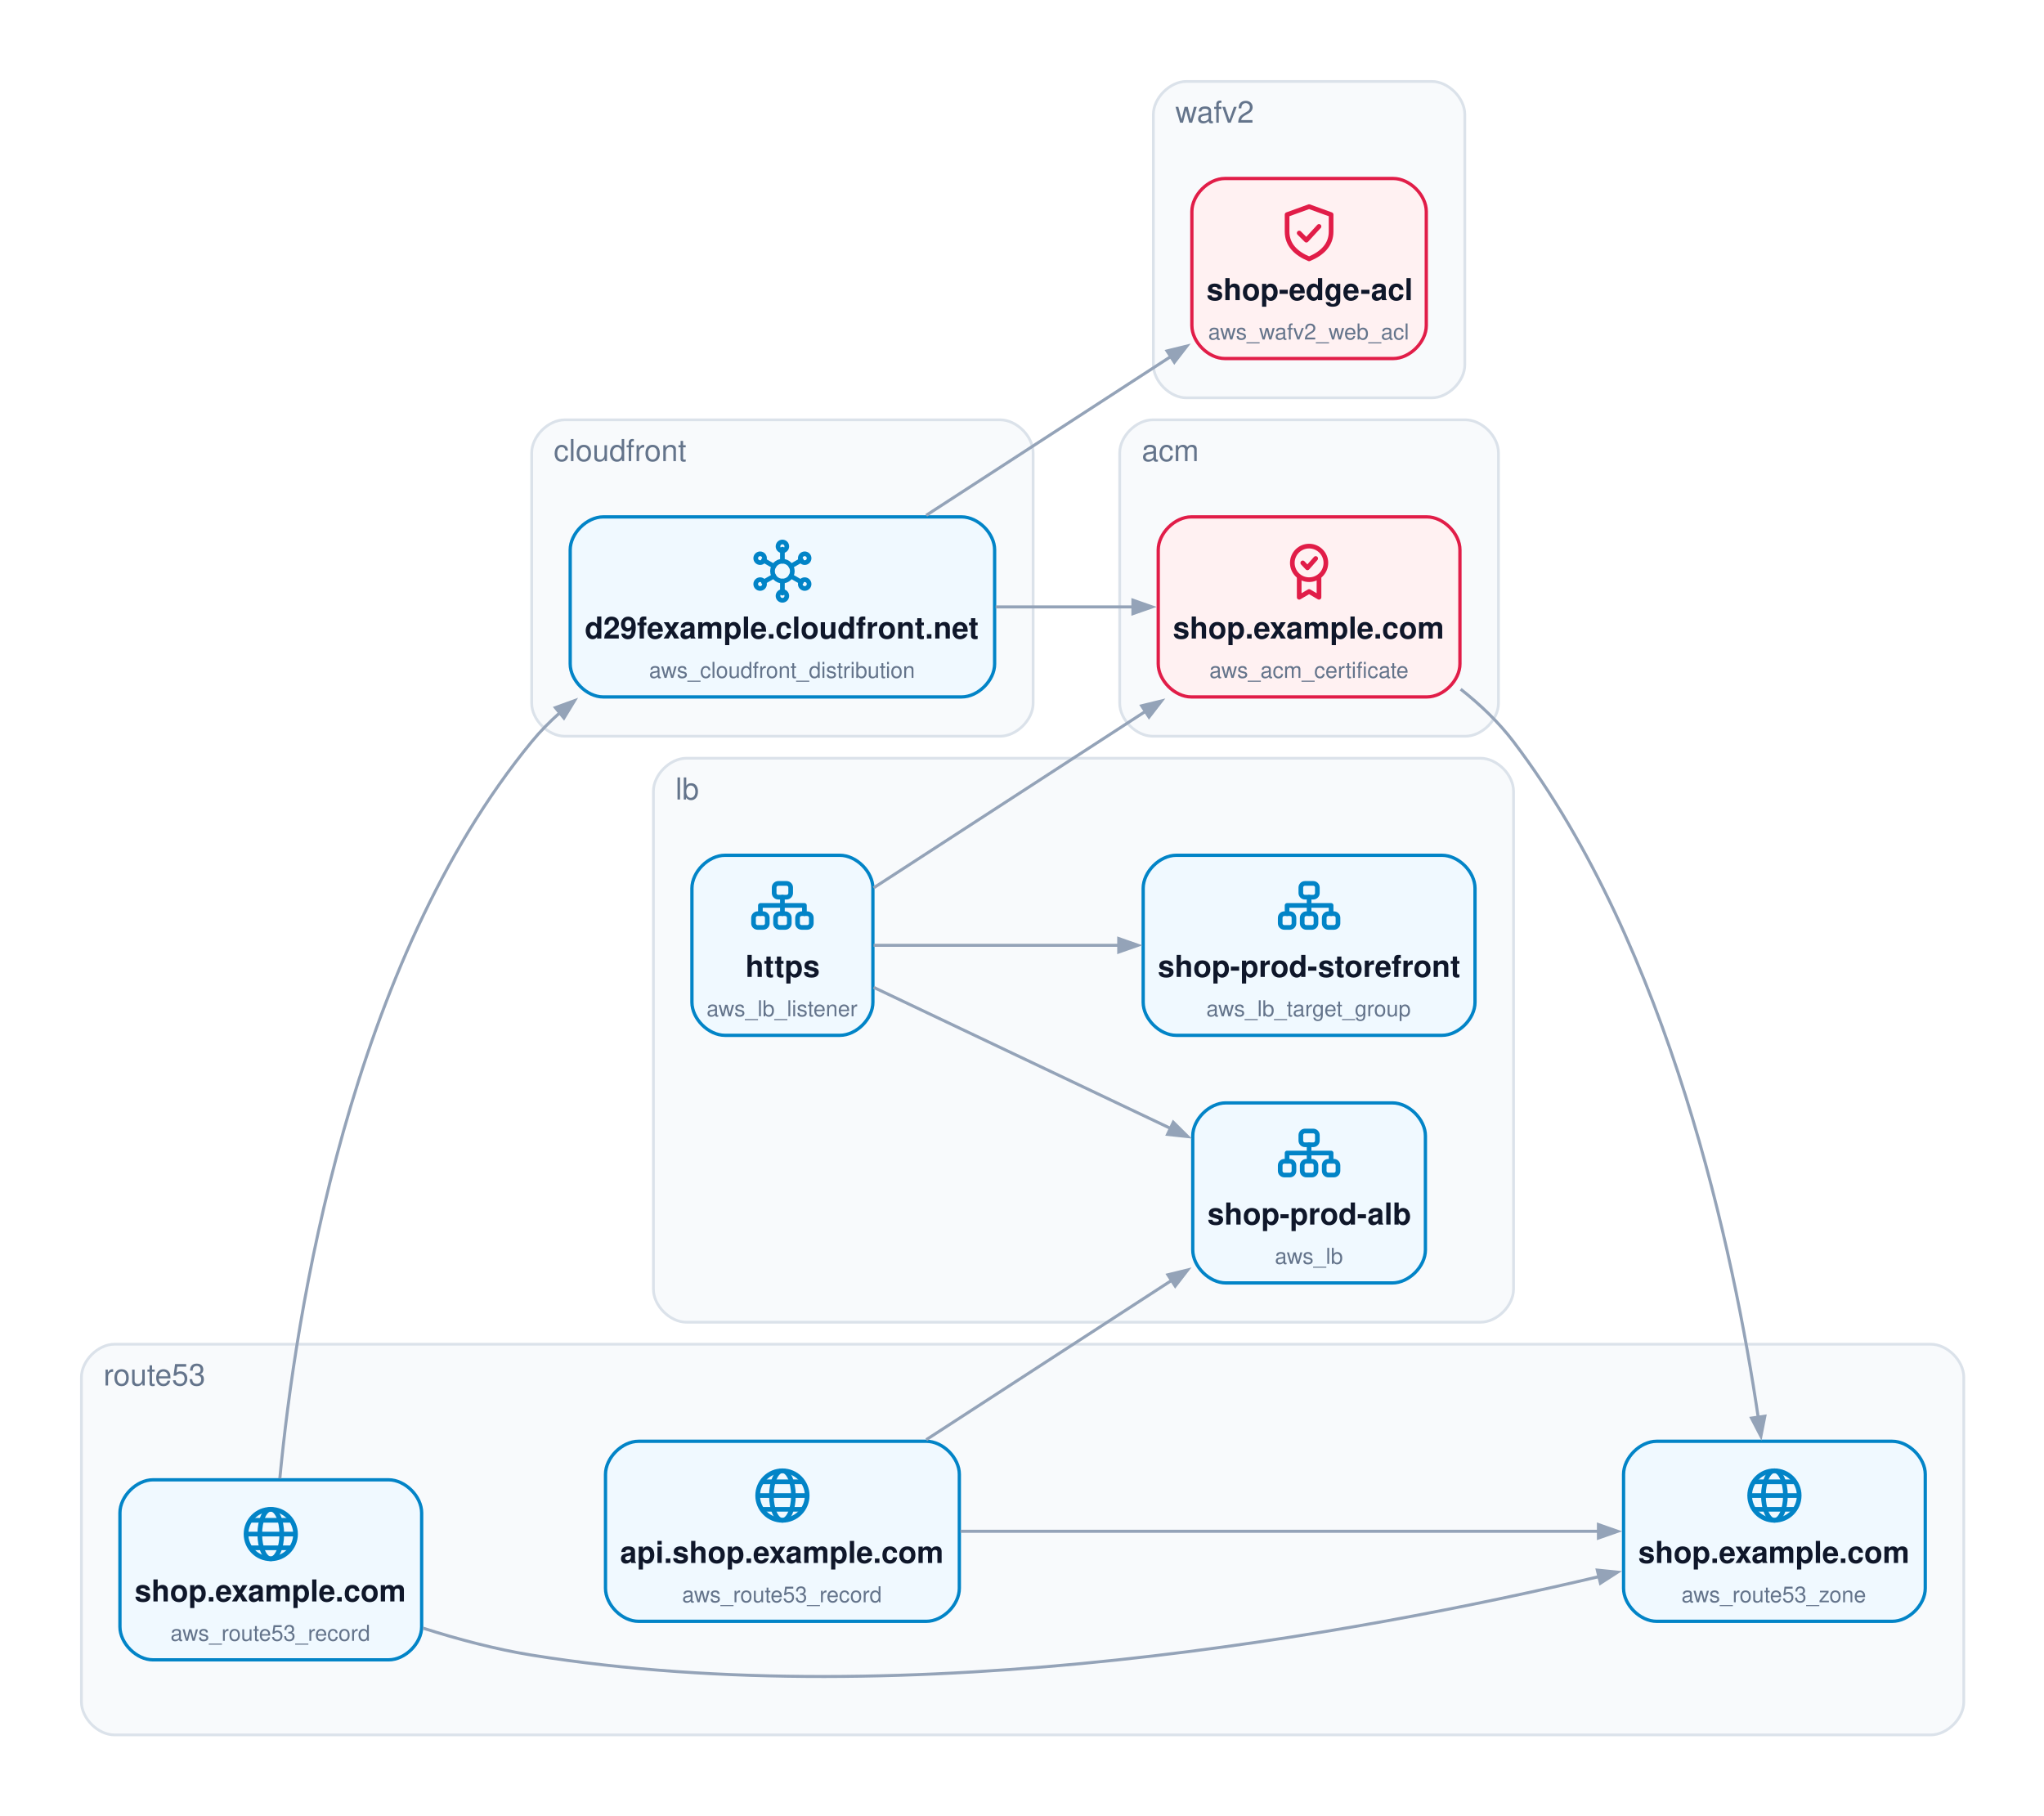
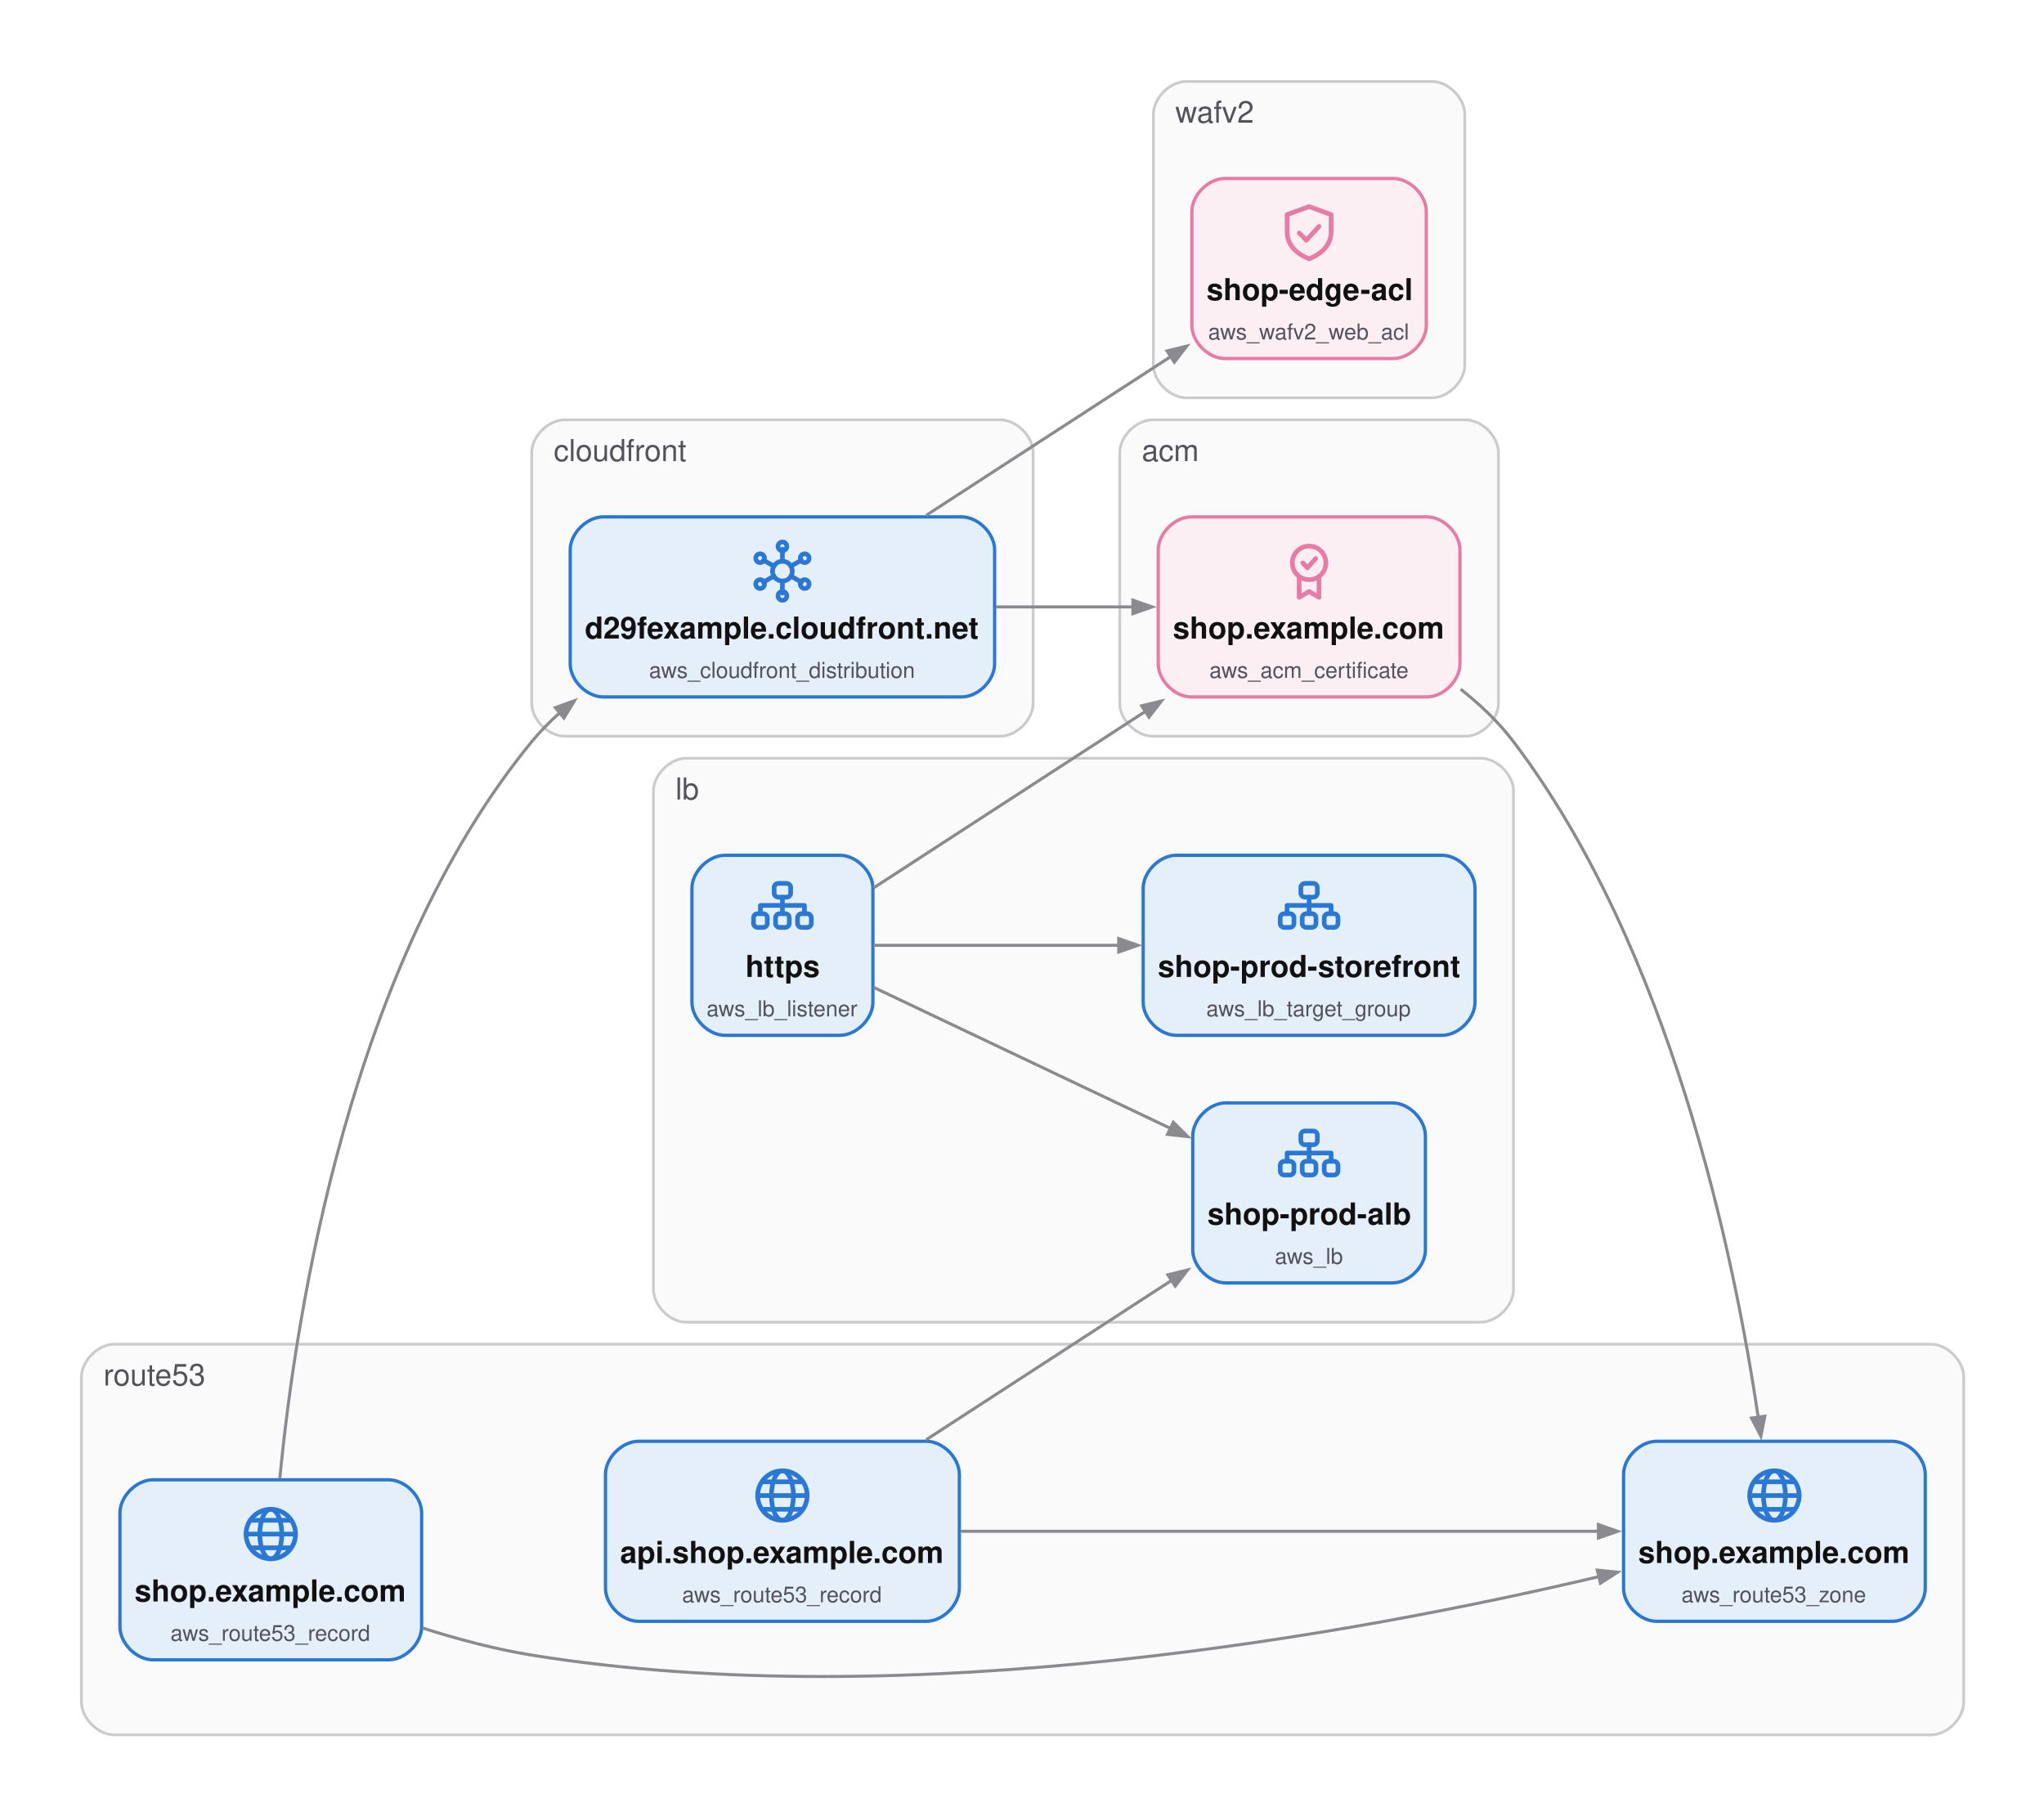
<svg xmlns="http://www.w3.org/2000/svg" width="743pt" height="660pt" viewBox="0.00 0.00 743.00 660.00">
  <g id="graph0" class="graph" transform="scale(1 1) rotate(0) translate(21.6 638.6)">
-     <polygon fill="white" stroke="none" points="-21.6,21.6 -21.6,-638.6 721.84,-638.6 721.84,21.6 -21.6,21.6" />
+     <polygon fill="#ffffff" stroke="none" points="-21.6,21.6 -21.6,-638.6 721.84,-638.6 721.84,21.6 -21.6,21.6" />
    <g id="clust1" class="cluster">
-       <path fill="#f8fafc" stroke="#dbe2ea" d="M397.42,-371C397.42,-371 511.09,-371 511.09,-371 517.09,-371 523.09,-377 523.09,-383 523.09,-383 523.09,-474 523.09,-474 523.09,-480 517.09,-486 511.09,-486 511.09,-486 397.42,-486 397.42,-486 391.42,-486 385.42,-480 385.42,-474 385.42,-474 385.42,-383 385.42,-383 385.42,-377 391.42,-371 397.42,-371" />
-       <text xml:space="preserve" text-anchor="start" x="393.42" y="-471" font-family="Helvetica,sans-Serif" font-size="11.00" fill="#64748b">acm</text>
+       <path fill="#fafafa" stroke="#cbcbce" d="M397.42,-371C397.42,-371 511.09,-371 511.09,-371 517.09,-371 523.09,-377 523.09,-383 523.09,-383 523.09,-474 523.09,-474 523.09,-480 517.09,-486 511.09,-486 511.09,-486 397.42,-486 397.42,-486 391.42,-486 385.42,-480 385.42,-474 385.42,-474 385.42,-383 385.42,-383 385.42,-377 391.42,-371 397.42,-371" />
+       <text xml:space="preserve" text-anchor="start" x="393.42" y="-471" font-family="Helvetica,sans-Serif" font-size="11.00" fill="#52525b">acm</text>
    </g>
    <g id="clust2" class="cluster">
-       <path fill="#f8fafc" stroke="#dbe2ea" d="M183.67,-371C183.67,-371 341.95,-371 341.95,-371 347.95,-371 353.95,-377 353.95,-383 353.95,-383 353.95,-474 353.95,-474 353.95,-480 347.95,-486 341.95,-486 341.95,-486 183.67,-486 183.67,-486 177.67,-486 171.67,-480 171.67,-474 171.67,-474 171.67,-383 171.67,-383 171.67,-377 177.67,-371 183.67,-371" />
-       <text xml:space="preserve" text-anchor="start" x="179.67" y="-471" font-family="Helvetica,sans-Serif" font-size="11.00" fill="#64748b">cloudfront</text>
+       <path fill="#fafafa" stroke="#cbcbce" d="M183.67,-371C183.67,-371 341.95,-371 341.95,-371 347.95,-371 353.95,-377 353.95,-383 353.95,-383 353.95,-474 353.95,-474 353.95,-480 347.95,-486 341.95,-486 341.95,-486 183.67,-486 183.67,-486 177.67,-486 171.67,-480 171.67,-474 171.67,-474 171.67,-383 171.67,-383 171.67,-377 177.67,-371 183.67,-371" />
+       <text xml:space="preserve" text-anchor="start" x="179.67" y="-471" font-family="Helvetica,sans-Serif" font-size="11.00" fill="#52525b">cloudfront</text>
    </g>
    <g id="clust3" class="cluster">
-       <path fill="#f8fafc" stroke="#dbe2ea" d="M227.92,-158C227.92,-158 516.57,-158 516.57,-158 522.57,-158 528.57,-164 528.57,-170 528.57,-170 528.57,-351 528.57,-351 528.57,-357 522.57,-363 516.57,-363 516.57,-363 227.92,-363 227.92,-363 221.92,-363 215.92,-357 215.92,-351 215.92,-351 215.92,-170 215.92,-170 215.92,-164 221.92,-158 227.92,-158" />
-       <text xml:space="preserve" text-anchor="start" x="223.92" y="-348" font-family="Helvetica,sans-Serif" font-size="11.00" fill="#64748b">lb</text>
+       <path fill="#fafafa" stroke="#cbcbce" d="M227.92,-158C227.92,-158 516.57,-158 516.57,-158 522.57,-158 528.57,-164 528.57,-170 528.57,-170 528.57,-351 528.57,-351 528.57,-357 522.57,-363 516.57,-363 516.57,-363 227.92,-363 227.92,-363 221.92,-363 215.92,-357 215.92,-351 215.92,-351 215.92,-170 215.92,-170 215.92,-164 221.92,-158 227.92,-158" />
+       <text xml:space="preserve" text-anchor="start" x="223.92" y="-348" font-family="Helvetica,sans-Serif" font-size="11.00" fill="#52525b">lb</text>
    </g>
    <g id="clust4" class="cluster">
-       <path fill="#f8fafc" stroke="#dbe2ea" d="M20,-8C20,-8 680.24,-8 680.24,-8 686.24,-8 692.24,-14 692.24,-20 692.24,-20 692.24,-138 692.24,-138 692.24,-144 686.24,-150 680.24,-150 680.24,-150 20,-150 20,-150 14,-150 8,-144 8,-138 8,-138 8,-20 8,-20 8,-14 14,-8 20,-8" />
-       <text xml:space="preserve" text-anchor="start" x="16" y="-135" font-family="Helvetica,sans-Serif" font-size="11.00" fill="#64748b">route53</text>
+       <path fill="#fafafa" stroke="#cbcbce" d="M20,-8C20,-8 680.24,-8 680.24,-8 686.24,-8 692.24,-14 692.24,-20 692.24,-20 692.24,-138 692.24,-138 692.24,-144 686.24,-150 680.24,-150 680.24,-150 20,-150 20,-150 14,-150 8,-144 8,-138 8,-138 8,-20 8,-20 8,-14 14,-8 20,-8" />
+       <text xml:space="preserve" text-anchor="start" x="16" y="-135" font-family="Helvetica,sans-Serif" font-size="11.00" fill="#52525b">route53</text>
    </g>
    <g id="clust5" class="cluster">
-       <path fill="#f8fafc" stroke="#dbe2ea" d="M409.65,-494C409.65,-494 498.86,-494 498.86,-494 504.86,-494 510.86,-500 510.86,-506 510.86,-506 510.86,-597 510.86,-597 510.86,-603 504.86,-609 498.86,-609 498.86,-609 409.65,-609 409.65,-609 403.65,-609 397.65,-603 397.65,-597 397.65,-597 397.65,-506 397.65,-506 397.65,-500 403.65,-494 409.65,-494" />
-       <text xml:space="preserve" text-anchor="start" x="405.65" y="-594" font-family="Helvetica,sans-Serif" font-size="11.00" fill="#64748b">wafv2</text>
+       <path fill="#fafafa" stroke="#cbcbce" d="M409.65,-494C409.65,-494 498.86,-494 498.86,-494 504.86,-494 510.86,-500 510.86,-506 510.86,-506 510.86,-597 510.86,-597 510.86,-603 504.86,-609 498.86,-609 498.86,-609 409.65,-609 409.65,-609 403.65,-609 397.65,-603 397.65,-597 397.65,-597 397.65,-506 397.65,-506 397.65,-500 403.65,-494 409.65,-494" />
+       <text xml:space="preserve" text-anchor="start" x="405.65" y="-594" font-family="Helvetica,sans-Serif" font-size="11.00" fill="#52525b">wafv2</text>
    </g>
    <g id="node1" class="node">
-       <path fill="#fff1f2" stroke="#e11d48" stroke-width="1.2" d="M497.09,-450.72C497.09,-450.72 411.42,-450.72 411.42,-450.72 405.42,-450.72 399.42,-444.72 399.42,-438.72 399.42,-438.72 399.42,-397.28 399.42,-397.28 399.42,-391.28 405.42,-385.28 411.42,-385.28 411.42,-385.28 497.09,-385.28 497.09,-385.28 503.09,-385.28 509.09,-391.28 509.09,-397.28 509.09,-397.28 509.09,-438.72 509.09,-438.72 509.09,-444.72 503.09,-450.72 497.09,-450.72" />
-       <g class="driftwood-icon" transform="translate(442.26 -443) scale(1)" fill="none" stroke="#e11d48" color="#e11d48" stroke-width="1.7" stroke-linecap="round" stroke-linejoin="round">
+       <path fill="#fceff4" stroke="#e87ba4" stroke-width="1.2" d="M497.09,-450.72C497.09,-450.72 411.42,-450.72 411.42,-450.72 405.42,-450.72 399.42,-444.72 399.42,-438.72 399.42,-438.72 399.42,-397.28 399.42,-397.28 399.42,-391.28 405.42,-385.28 411.42,-385.28 411.42,-385.28 497.09,-385.28 497.09,-385.28 503.09,-385.28 509.09,-391.28 509.09,-397.28 509.09,-397.28 509.09,-438.72 509.09,-438.72 509.09,-444.72 503.09,-450.72 497.09,-450.72" />
+       <g class="driftwood-icon" transform="translate(442.26 -443) scale(1)" fill="none" stroke="#e87ba4" color="#e87ba4" stroke-width="1.7" stroke-linecap="round" stroke-linejoin="round">
        <circle cx="12" cy="9" r="6.1" />
        <path d="M8.4 14.2v7.3L12 19.4l3.6 2.1v-7.3" />
        <path d="M9.7 9l1.7 1.8 3-3.4" />
      </g>
-       <text xml:space="preserve" text-anchor="start" x="404.74" y="-406.5" font-family="Helvetica,sans-Serif" font-weight="bold" font-size="11.00" fill="#0f172a">shop.example.com</text>
-       <text xml:space="preserve" text-anchor="start" x="418.02" y="-392.2" font-family="Helvetica,sans-Serif" font-size="8.00" fill="#64748b">aws_acm_certificate</text>
+       <text xml:space="preserve" text-anchor="start" x="404.74" y="-406.5" font-family="Helvetica,sans-Serif" font-weight="bold" font-size="11.00" fill="#111111">shop.example.com</text>
+       <text xml:space="preserve" text-anchor="start" x="418.02" y="-392.2" font-family="Helvetica,sans-Serif" font-size="8.00" fill="#52525b">aws_acm_certificate</text>
    </g>
    <g id="node8" class="node">
-       <path fill="#f0f9ff" stroke="#0284c7" stroke-width="1.2" d="M666.24,-114.72C666.24,-114.72 580.57,-114.72 580.57,-114.72 574.57,-114.72 568.57,-108.72 568.57,-102.72 568.57,-102.72 568.57,-61.28 568.57,-61.28 568.57,-55.28 574.57,-49.28 580.57,-49.28 580.57,-49.28 666.24,-49.28 666.24,-49.28 672.24,-49.28 678.24,-55.28 678.24,-61.28 678.24,-61.28 678.24,-102.72 678.24,-102.72 678.24,-108.72 672.24,-114.72 666.24,-114.72" />
-       <g class="driftwood-icon" transform="translate(611.41 -107) scale(1)" fill="none" stroke="#0284c7" color="#0284c7" stroke-width="1.7" stroke-linecap="round" stroke-linejoin="round">
+       <path fill="#e5effa" stroke="#2a78d6" stroke-width="1.2" d="M666.24,-114.72C666.24,-114.72 580.57,-114.72 580.57,-114.72 574.57,-114.72 568.57,-108.72 568.57,-102.72 568.57,-102.72 568.57,-61.28 568.57,-61.28 568.57,-55.28 574.57,-49.28 580.57,-49.28 580.57,-49.28 666.24,-49.28 666.24,-49.28 672.24,-49.28 678.24,-55.28 678.24,-61.28 678.24,-61.28 678.24,-102.72 678.24,-102.72 678.24,-108.72 672.24,-114.72 666.24,-114.72" />
+       <g class="driftwood-icon" transform="translate(611.41 -107) scale(1)" fill="none" stroke="#2a78d6" color="#2a78d6" stroke-width="1.7" stroke-linecap="round" stroke-linejoin="round">
        <circle cx="12" cy="12" r="9" />
        <ellipse cx="12" cy="12" rx="4" ry="9" />
        <path d="M3.2 12h17.6M5 7h14M5 17h14" />
      </g>
-       <text xml:space="preserve" text-anchor="start" x="573.89" y="-70.5" font-family="Helvetica,sans-Serif" font-weight="bold" font-size="11.00" fill="#0f172a">shop.example.com</text>
-       <text xml:space="preserve" text-anchor="start" x="589.6" y="-56.2" font-family="Helvetica,sans-Serif" font-size="8.00" fill="#64748b">aws_route53_zone</text>
+       <text xml:space="preserve" text-anchor="start" x="573.89" y="-70.5" font-family="Helvetica,sans-Serif" font-weight="bold" font-size="11.00" fill="#111111">shop.example.com</text>
+       <text xml:space="preserve" text-anchor="start" x="589.6" y="-56.2" font-family="Helvetica,sans-Serif" font-size="8.00" fill="#52525b">aws_route53_zone</text>
    </g>
    <g id="edge1" class="edge">
-       <path fill="none" stroke="#94a3b8" stroke-width="1.1" d="M509.36,-388.1C516.51,-382.46 523.2,-376.08 528.57,-369 585.48,-293.95 608.73,-182.89 617.53,-123.32" />
-       <polygon fill="#94a3b8" stroke="#94a3b8" stroke-width="1.1" points="619.93,-123.84 618.49,-116.56 615.08,-123.15 619.93,-123.84" />
+       <path fill="none" stroke="#8a8a8f" stroke-width="1.1" d="M509.36,-388.1C516.51,-382.46 523.2,-376.08 528.57,-369 585.48,-293.95 608.73,-182.89 617.53,-123.32" />
+       <polygon fill="#8a8a8f" stroke="#8a8a8f" stroke-width="1.1" points="619.93,-123.84 618.49,-116.56 615.08,-123.15 619.93,-123.84" />
    </g>
    <g id="node2" class="node">
-       <path fill="#f0f9ff" stroke="#0284c7" stroke-width="1.2" d="M327.95,-450.72C327.95,-450.72 197.67,-450.72 197.67,-450.72 191.67,-450.72 185.67,-444.72 185.67,-438.72 185.67,-438.72 185.67,-397.28 185.67,-397.28 185.67,-391.28 191.67,-385.28 197.67,-385.28 197.67,-385.28 327.95,-385.28 327.95,-385.28 333.95,-385.28 339.95,-391.28 339.95,-397.28 339.95,-397.28 339.95,-438.72 339.95,-438.72 339.95,-444.72 333.95,-450.72 327.95,-450.72" />
-       <g class="driftwood-icon" transform="translate(250.81 -443) scale(1)" fill="none" stroke="#0284c7" color="#0284c7" stroke-width="1.7" stroke-linecap="round" stroke-linejoin="round">
+       <path fill="#e5effa" stroke="#2a78d6" stroke-width="1.2" d="M327.95,-450.72C327.95,-450.72 197.67,-450.72 197.67,-450.72 191.67,-450.72 185.67,-444.72 185.67,-438.72 185.67,-438.72 185.67,-397.28 185.67,-397.28 185.67,-391.28 191.67,-385.28 197.67,-385.28 197.67,-385.28 327.95,-385.28 327.95,-385.28 333.95,-385.28 339.95,-391.28 339.95,-397.28 339.95,-397.28 339.95,-438.72 339.95,-438.72 339.95,-444.72 333.95,-450.72 327.95,-450.72" />
+       <g class="driftwood-icon" transform="translate(250.81 -443) scale(1)" fill="none" stroke="#2a78d6" color="#2a78d6" stroke-width="1.7" stroke-linecap="round" stroke-linejoin="round">
        <circle cx="12" cy="12" r="3.6" />
        <path d="M12 8.4V4M12 15.6V20M8.9 10.2 5.1 8M15.1 13.8l3.8 2.2M8.9 13.8 5.1 16M15.1 10.2 18.9 8" />
        <circle cx="12" cy="3" r="1.6" />
        <circle cx="12" cy="21" r="1.6" />
        <circle cx="3.9" cy="7.3" r="1.6" />
        <circle cx="20.1" cy="16.7" r="1.6" />
        <circle cx="3.9" cy="16.7" r="1.6" />
        <circle cx="20.1" cy="7.3" r="1.6" />
      </g>
-       <text xml:space="preserve" text-anchor="start" x="190.99" y="-406.5" font-family="Helvetica,sans-Serif" font-weight="bold" font-size="11.00" fill="#0f172a">d29fexample.cloudfront.net</text>
-       <text xml:space="preserve" text-anchor="start" x="214.34" y="-392.2" font-family="Helvetica,sans-Serif" font-size="8.00" fill="#64748b">aws_cloudfront_distribution</text>
+       <text xml:space="preserve" text-anchor="start" x="190.99" y="-406.5" font-family="Helvetica,sans-Serif" font-weight="bold" font-size="11.00" fill="#111111">d29fexample.cloudfront.net</text>
+       <text xml:space="preserve" text-anchor="start" x="214.34" y="-392.2" font-family="Helvetica,sans-Serif" font-size="8.00" fill="#52525b">aws_cloudfront_distribution</text>
    </g>
    <g id="edge2" class="edge">
-       <path fill="none" stroke="#94a3b8" stroke-width="1.1" d="M340.32,-418C357.02,-418 374.51,-418 390.6,-418" />
-       <polygon fill="#94a3b8" stroke="#94a3b8" stroke-width="1.1" points="390.21,-420.45 397.21,-418 390.21,-415.55 390.21,-420.45" />
+       <path fill="none" stroke="#8a8a8f" stroke-width="1.1" d="M340.32,-418C357.02,-418 374.51,-418 390.6,-418" />
+       <polygon fill="#8a8a8f" stroke="#8a8a8f" stroke-width="1.1" points="390.21,-420.45 397.21,-418 390.21,-415.55 390.21,-420.45" />
    </g>
    <g id="node9" class="node">
-       <path fill="#fff1f2" stroke="#e11d48" stroke-width="1.2" d="M484.86,-573.72C484.86,-573.72 423.65,-573.72 423.65,-573.72 417.65,-573.72 411.65,-567.72 411.65,-561.72 411.65,-561.72 411.65,-520.28 411.65,-520.28 411.65,-514.28 417.65,-508.28 423.65,-508.28 423.65,-508.28 484.86,-508.28 484.86,-508.28 490.86,-508.28 496.86,-514.28 496.86,-520.28 496.86,-520.28 496.86,-561.72 496.86,-561.72 496.86,-567.72 490.86,-573.72 484.86,-573.72" />
-       <g class="driftwood-icon" transform="translate(442.26 -566) scale(1)" fill="none" stroke="#e11d48" color="#e11d48" stroke-width="1.7" stroke-linecap="round" stroke-linejoin="round">
+       <path fill="#fceff4" stroke="#e87ba4" stroke-width="1.2" d="M484.86,-573.72C484.86,-573.72 423.65,-573.72 423.65,-573.72 417.65,-573.72 411.65,-567.72 411.65,-561.72 411.65,-561.72 411.65,-520.28 411.65,-520.28 411.65,-514.28 417.65,-508.28 423.65,-508.28 423.65,-508.28 484.86,-508.28 484.86,-508.28 490.86,-508.28 496.86,-514.28 496.86,-520.28 496.86,-520.28 496.86,-561.72 496.86,-561.72 496.86,-567.72 490.86,-573.72 484.86,-573.72" />
+       <g class="driftwood-icon" transform="translate(442.26 -566) scale(1)" fill="none" stroke="#e87ba4" color="#e87ba4" stroke-width="1.7" stroke-linecap="round" stroke-linejoin="round">
        <path d="M12 2.5 20 5.4v6.2c0 4.9-3.4 8-8 9.9-4.6-1.9-8-5-8-9.9V5.4Z" />
        <path d="M8.4 12.1 11 14.7l4.6-5" />
      </g>
-       <text xml:space="preserve" text-anchor="start" x="416.97" y="-529.5" font-family="Helvetica,sans-Serif" font-weight="bold" font-size="11.00" fill="#0f172a">shop-edge-acl</text>
-       <text xml:space="preserve" text-anchor="start" x="417.57" y="-515.2" font-family="Helvetica,sans-Serif" font-size="8.00" fill="#64748b">aws_wafv2_web_acl</text>
+       <text xml:space="preserve" text-anchor="start" x="416.97" y="-529.5" font-family="Helvetica,sans-Serif" font-weight="bold" font-size="11.00" fill="#111111">shop-edge-acl</text>
+       <text xml:space="preserve" text-anchor="start" x="417.57" y="-515.2" font-family="Helvetica,sans-Serif" font-size="8.00" fill="#52525b">aws_wafv2_web_acl</text>
    </g>
    <g id="edge3" class="edge">
-       <path fill="none" stroke="#94a3b8" stroke-width="1.1" d="M315.08,-451.29C342.74,-469.25 376.72,-491.3 404.05,-509.05" />
-       <polygon fill="#94a3b8" stroke="#94a3b8" stroke-width="1.1" points="402.61,-511.04 409.82,-512.8 405.28,-506.93 402.61,-511.04" />
+       <path fill="none" stroke="#8a8a8f" stroke-width="1.1" d="M315.08,-451.29C342.74,-469.25 376.72,-491.3 404.05,-509.05" />
+       <polygon fill="#8a8a8f" stroke="#8a8a8f" stroke-width="1.1" points="402.61,-511.04 409.82,-512.8 405.28,-506.93 402.61,-511.04" />
    </g>
    <g id="node3" class="node">
-       <path fill="#f0f9ff" stroke="#0284c7" stroke-width="1.2" d="M283.7,-327.72C283.7,-327.72 241.92,-327.72 241.92,-327.72 235.92,-327.72 229.92,-321.72 229.92,-315.72 229.92,-315.72 229.92,-274.28 229.92,-274.28 229.92,-268.28 235.92,-262.28 241.92,-262.28 241.92,-262.28 283.7,-262.28 283.7,-262.28 289.7,-262.28 295.7,-268.28 295.7,-274.28 295.7,-274.28 295.7,-315.72 295.7,-315.72 295.7,-321.72 289.7,-327.72 283.7,-327.72" />
-       <g class="driftwood-icon" transform="translate(250.81 -320) scale(1)" fill="none" stroke="#0284c7" color="#0284c7" stroke-width="1.7" stroke-linecap="round" stroke-linejoin="round">
+       <path fill="#e5effa" stroke="#2a78d6" stroke-width="1.2" d="M283.7,-327.72C283.7,-327.72 241.92,-327.72 241.92,-327.72 235.92,-327.72 229.92,-321.72 229.92,-315.72 229.92,-315.72 229.92,-274.28 229.92,-274.28 229.92,-268.28 235.92,-262.28 241.92,-262.28 241.92,-262.28 283.7,-262.28 283.7,-262.28 289.7,-262.28 295.7,-268.28 295.7,-274.28 295.7,-274.28 295.7,-315.72 295.7,-315.72 295.7,-321.72 289.7,-327.72 283.7,-327.72" />
+       <g class="driftwood-icon" transform="translate(250.81 -320) scale(1)" fill="none" stroke="#2a78d6" color="#2a78d6" stroke-width="1.7" stroke-linecap="round" stroke-linejoin="round">
        <rect x="9" y="2.5" width="6" height="5" rx="1.5" />
        <path d="M12 7.5v3M4 13.5v-3h16v3M12 10.5v3" />
        <rect x="1.5" y="13.5" width="5" height="5" rx="1.5" />
        <rect x="9.5" y="13.5" width="5" height="5" rx="1.5" />
        <rect x="17.5" y="13.5" width="5" height="5" rx="1.5" />
      </g>
-       <text xml:space="preserve" text-anchor="start" x="249.37" y="-283.5" font-family="Helvetica,sans-Serif" font-weight="bold" font-size="11.00" fill="#0f172a">https</text>
-       <text xml:space="preserve" text-anchor="start" x="235.24" y="-269.2" font-family="Helvetica,sans-Serif" font-size="8.00" fill="#64748b">aws_lb_listener</text>
+       <text xml:space="preserve" text-anchor="start" x="249.37" y="-283.5" font-family="Helvetica,sans-Serif" font-weight="bold" font-size="11.00" fill="#111111">https</text>
+       <text xml:space="preserve" text-anchor="start" x="235.24" y="-269.2" font-family="Helvetica,sans-Serif" font-size="8.00" fill="#52525b">aws_lb_listener</text>
    </g>
    <g id="edge4" class="edge">
-       <path fill="none" stroke="#94a3b8" stroke-width="1.1" d="M295.95,-315.87C322.94,-333.39 362.2,-358.88 394.74,-380.01" />
-       <polygon fill="#94a3b8" stroke="#94a3b8" stroke-width="1.1" points="393.4,-382.06 400.61,-383.82 396.07,-377.95 393.4,-382.06" />
+       <path fill="none" stroke="#8a8a8f" stroke-width="1.1" d="M295.95,-315.87C322.94,-333.39 362.2,-358.88 394.74,-380.01" />
+       <polygon fill="#8a8a8f" stroke="#8a8a8f" stroke-width="1.1" points="393.4,-382.06 400.61,-383.82 396.07,-377.95 393.4,-382.06" />
    </g>
    <g id="node4" class="node">
-       <path fill="#f0f9ff" stroke="#0284c7" stroke-width="1.2" d="M502.57,-327.72C502.57,-327.72 405.95,-327.72 405.95,-327.72 399.95,-327.72 393.95,-321.72 393.95,-315.72 393.95,-315.72 393.95,-274.28 393.95,-274.28 393.95,-268.28 399.95,-262.28 405.95,-262.28 405.95,-262.28 502.57,-262.28 502.57,-262.28 508.57,-262.28 514.57,-268.28 514.57,-274.28 514.57,-274.28 514.57,-315.72 514.57,-315.72 514.57,-321.72 508.57,-327.72 502.57,-327.72" />
-       <g class="driftwood-icon" transform="translate(442.26 -320) scale(1)" fill="none" stroke="#0284c7" color="#0284c7" stroke-width="1.7" stroke-linecap="round" stroke-linejoin="round">
+       <path fill="#e5effa" stroke="#2a78d6" stroke-width="1.2" d="M502.57,-327.72C502.57,-327.72 405.95,-327.72 405.95,-327.72 399.95,-327.72 393.95,-321.72 393.95,-315.72 393.95,-315.72 393.95,-274.28 393.95,-274.28 393.95,-268.28 399.95,-262.28 405.95,-262.28 405.95,-262.28 502.57,-262.28 502.57,-262.28 508.57,-262.28 514.57,-268.28 514.57,-274.28 514.57,-274.28 514.57,-315.72 514.57,-315.72 514.57,-321.72 508.57,-327.72 502.57,-327.72" />
+       <g class="driftwood-icon" transform="translate(442.26 -320) scale(1)" fill="none" stroke="#2a78d6" color="#2a78d6" stroke-width="1.7" stroke-linecap="round" stroke-linejoin="round">
        <rect x="9" y="2.5" width="6" height="5" rx="1.5" />
        <path d="M12 7.5v3M4 13.5v-3h16v3M12 10.5v3" />
        <rect x="1.5" y="13.5" width="5" height="5" rx="1.5" />
        <rect x="9.5" y="13.5" width="5" height="5" rx="1.5" />
        <rect x="17.5" y="13.5" width="5" height="5" rx="1.5" />
      </g>
-       <text xml:space="preserve" text-anchor="start" x="399.27" y="-283.5" font-family="Helvetica,sans-Serif" font-weight="bold" font-size="11.00" fill="#0f172a">shop-prod-storefront</text>
-       <text xml:space="preserve" text-anchor="start" x="416.9" y="-269.2" font-family="Helvetica,sans-Serif" font-size="8.00" fill="#64748b">aws_lb_target_group</text>
+       <text xml:space="preserve" text-anchor="start" x="399.27" y="-283.5" font-family="Helvetica,sans-Serif" font-weight="bold" font-size="11.00" fill="#111111">shop-prod-storefront</text>
+       <text xml:space="preserve" text-anchor="start" x="416.9" y="-269.2" font-family="Helvetica,sans-Serif" font-size="8.00" fill="#52525b">aws_lb_target_group</text>
    </g>
    <g id="edge5" class="edge">
-       <path fill="none" stroke="#94a3b8" stroke-width="1.1" d="M295.95,-295C320.36,-295 354.81,-295 385.26,-295" />
-       <polygon fill="#94a3b8" stroke="#94a3b8" stroke-width="1.1" points="385.06,-297.45 392.06,-295 385.06,-292.55 385.06,-297.45" />
+       <path fill="none" stroke="#8a8a8f" stroke-width="1.1" d="M295.95,-295C320.36,-295 354.81,-295 385.26,-295" />
+       <polygon fill="#8a8a8f" stroke="#8a8a8f" stroke-width="1.1" points="385.06,-297.45 392.06,-295 385.06,-292.55 385.06,-297.45" />
    </g>
    <g id="node5" class="node">
-       <path fill="#f0f9ff" stroke="#0284c7" stroke-width="1.2" d="M484.54,-237.72C484.54,-237.72 423.97,-237.72 423.97,-237.72 417.97,-237.72 411.97,-231.72 411.97,-225.72 411.97,-225.72 411.97,-184.28 411.97,-184.28 411.97,-178.28 417.97,-172.28 423.97,-172.28 423.97,-172.28 484.54,-172.28 484.54,-172.28 490.54,-172.28 496.54,-178.28 496.54,-184.28 496.54,-184.28 496.54,-225.72 496.54,-225.72 496.54,-231.72 490.54,-237.72 484.54,-237.72" />
-       <g class="driftwood-icon" transform="translate(442.26 -230) scale(1)" fill="none" stroke="#0284c7" color="#0284c7" stroke-width="1.7" stroke-linecap="round" stroke-linejoin="round">
+       <path fill="#e5effa" stroke="#2a78d6" stroke-width="1.2" d="M484.54,-237.72C484.54,-237.72 423.97,-237.72 423.97,-237.72 417.97,-237.72 411.97,-231.72 411.97,-225.72 411.97,-225.72 411.97,-184.28 411.97,-184.28 411.97,-178.28 417.97,-172.28 423.97,-172.28 423.97,-172.28 484.54,-172.28 484.54,-172.28 490.54,-172.28 496.54,-178.28 496.54,-184.28 496.54,-184.28 496.54,-225.72 496.54,-225.72 496.54,-231.72 490.54,-237.72 484.54,-237.72" />
+       <g class="driftwood-icon" transform="translate(442.26 -230) scale(1)" fill="none" stroke="#2a78d6" color="#2a78d6" stroke-width="1.7" stroke-linecap="round" stroke-linejoin="round">
        <rect x="9" y="2.5" width="6" height="5" rx="1.5" />
        <path d="M12 7.5v3M4 13.5v-3h16v3M12 10.5v3" />
        <rect x="1.5" y="13.5" width="5" height="5" rx="1.5" />
        <rect x="9.5" y="13.5" width="5" height="5" rx="1.5" />
        <rect x="17.5" y="13.5" width="5" height="5" rx="1.5" />
      </g>
-       <text xml:space="preserve" text-anchor="start" x="417.29" y="-193.5" font-family="Helvetica,sans-Serif" font-weight="bold" font-size="11.00" fill="#0f172a">shop-prod-alb</text>
-       <text xml:space="preserve" text-anchor="start" x="441.81" y="-179.2" font-family="Helvetica,sans-Serif" font-size="8.00" fill="#64748b">aws_lb</text>
+       <text xml:space="preserve" text-anchor="start" x="417.29" y="-193.5" font-family="Helvetica,sans-Serif" font-weight="bold" font-size="11.00" fill="#111111">shop-prod-alb</text>
+       <text xml:space="preserve" text-anchor="start" x="441.81" y="-179.2" font-family="Helvetica,sans-Serif" font-size="8.00" fill="#52525b">aws_lb</text>
    </g>
    <g id="edge6" class="edge">
-       <path fill="none" stroke="#94a3b8" stroke-width="1.1" d="M295.95,-279.73C325.59,-265.65 370.02,-244.54 404.12,-228.34" />
-       <polygon fill="#94a3b8" stroke="#94a3b8" stroke-width="1.1" points="404.89,-230.69 410.16,-225.47 402.79,-226.26 404.89,-230.69" />
+       <path fill="none" stroke="#8a8a8f" stroke-width="1.1" d="M295.95,-279.73C325.59,-265.65 370.02,-244.54 404.12,-228.34" />
+       <polygon fill="#8a8a8f" stroke="#8a8a8f" stroke-width="1.1" points="404.89,-230.69 410.16,-225.47 402.79,-226.26 404.89,-230.69" />
    </g>
    <g id="node6" class="node">
-       <path fill="#f0f9ff" stroke="#0284c7" stroke-width="1.2" d="M119.67,-100.72C119.67,-100.72 34,-100.72 34,-100.72 28,-100.72 22,-94.72 22,-88.72 22,-88.72 22,-47.28 22,-47.28 22,-41.28 28,-35.28 34,-35.28 34,-35.28 119.67,-35.28 119.67,-35.28 125.67,-35.28 131.67,-41.28 131.67,-47.28 131.67,-47.28 131.67,-88.72 131.67,-88.72 131.67,-94.72 125.67,-100.72 119.67,-100.72" />
-       <g class="driftwood-icon" transform="translate(64.83 -93) scale(1)" fill="none" stroke="#0284c7" color="#0284c7" stroke-width="1.7" stroke-linecap="round" stroke-linejoin="round">
+       <path fill="#e5effa" stroke="#2a78d6" stroke-width="1.2" d="M119.67,-100.72C119.67,-100.72 34,-100.72 34,-100.72 28,-100.72 22,-94.72 22,-88.72 22,-88.72 22,-47.28 22,-47.28 22,-41.28 28,-35.28 34,-35.28 34,-35.28 119.67,-35.28 119.67,-35.28 125.67,-35.28 131.67,-41.28 131.67,-47.28 131.67,-47.28 131.67,-88.72 131.67,-88.72 131.67,-94.72 125.67,-100.72 119.67,-100.72" />
+       <g class="driftwood-icon" transform="translate(64.83 -93) scale(1)" fill="none" stroke="#2a78d6" color="#2a78d6" stroke-width="1.7" stroke-linecap="round" stroke-linejoin="round">
        <circle cx="12" cy="12" r="9" />
        <ellipse cx="12" cy="12" rx="4" ry="9" />
        <path d="M3.2 12h17.6M5 7h14M5 17h14" />
      </g>
-       <text xml:space="preserve" text-anchor="start" x="27.32" y="-56.5" font-family="Helvetica,sans-Serif" font-weight="bold" font-size="11.00" fill="#0f172a">shop.example.com</text>
-       <text xml:space="preserve" text-anchor="start" x="40.37" y="-42.2" font-family="Helvetica,sans-Serif" font-size="8.00" fill="#64748b">aws_route53_record</text>
+       <text xml:space="preserve" text-anchor="start" x="27.32" y="-56.5" font-family="Helvetica,sans-Serif" font-weight="bold" font-size="11.00" fill="#111111">shop.example.com</text>
+       <text xml:space="preserve" text-anchor="start" x="40.37" y="-42.2" font-family="Helvetica,sans-Serif" font-size="8.00" fill="#52525b">aws_route53_record</text>
    </g>
    <g id="edge7" class="edge">
-       <path fill="none" stroke="#94a3b8" stroke-width="1.1" d="M80.12,-101.2C85.85,-161.09 105.5,-288.41 171.67,-369 174.79,-372.79 178.27,-376.33 182.02,-379.64" />
-       <polygon fill="#94a3b8" stroke="#94a3b8" stroke-width="1.1" points="180.28,-381.39 187.25,-383.92 183.39,-377.59 180.28,-381.39" />
+       <path fill="none" stroke="#8a8a8f" stroke-width="1.1" d="M80.12,-101.2C85.85,-161.09 105.5,-288.41 171.67,-369 174.79,-372.79 178.27,-376.33 182.02,-379.64" />
+       <polygon fill="#8a8a8f" stroke="#8a8a8f" stroke-width="1.1" points="180.28,-381.39 187.25,-383.92 183.39,-377.59 180.28,-381.39" />
    </g>
    <g id="edge8" class="edge">
-       <path fill="none" stroke="#94a3b8" stroke-width="1.1" d="M132.18,-46.8C144.94,-42.74 158.63,-39.1 171.67,-37 309.32,-14.85 472.48,-44.96 559.81,-65.57" />
-       <polygon fill="#94a3b8" stroke="#94a3b8" stroke-width="1.1" points="559.02,-67.9 566.4,-67.15 560.16,-63.13 559.02,-67.9" />
+       <path fill="none" stroke="#8a8a8f" stroke-width="1.1" d="M132.18,-46.8C144.94,-42.74 158.63,-39.1 171.67,-37 309.32,-14.85 472.48,-44.96 559.81,-65.57" />
+       <polygon fill="#8a8a8f" stroke="#8a8a8f" stroke-width="1.1" points="559.02,-67.9 566.4,-67.15 560.16,-63.13 559.02,-67.9" />
    </g>
    <g id="node7" class="node">
-       <path fill="#f0f9ff" stroke="#0284c7" stroke-width="1.2" d="M315.12,-114.72C315.12,-114.72 210.5,-114.72 210.5,-114.72 204.5,-114.72 198.5,-108.72 198.5,-102.72 198.5,-102.72 198.5,-61.28 198.5,-61.28 198.5,-55.28 204.5,-49.28 210.5,-49.28 210.5,-49.28 315.12,-49.28 315.12,-49.28 321.12,-49.28 327.12,-55.28 327.12,-61.28 327.12,-61.28 327.12,-102.72 327.12,-102.72 327.12,-108.72 321.12,-114.72 315.12,-114.72" />
-       <g class="driftwood-icon" transform="translate(250.81 -107) scale(1)" fill="none" stroke="#0284c7" color="#0284c7" stroke-width="1.7" stroke-linecap="round" stroke-linejoin="round">
+       <path fill="#e5effa" stroke="#2a78d6" stroke-width="1.2" d="M315.12,-114.72C315.12,-114.72 210.5,-114.72 210.5,-114.72 204.5,-114.72 198.5,-108.72 198.5,-102.72 198.5,-102.72 198.5,-61.28 198.5,-61.28 198.5,-55.28 204.5,-49.28 210.5,-49.28 210.5,-49.28 315.12,-49.28 315.12,-49.28 321.12,-49.28 327.12,-55.28 327.12,-61.28 327.12,-61.28 327.12,-102.72 327.12,-102.72 327.12,-108.72 321.12,-114.72 315.12,-114.72" />
+       <g class="driftwood-icon" transform="translate(250.81 -107) scale(1)" fill="none" stroke="#2a78d6" color="#2a78d6" stroke-width="1.7" stroke-linecap="round" stroke-linejoin="round">
        <circle cx="12" cy="12" r="9" />
        <ellipse cx="12" cy="12" rx="4" ry="9" />
        <path d="M3.2 12h17.6M5 7h14M5 17h14" />
      </g>
-       <text xml:space="preserve" text-anchor="start" x="203.82" y="-70.5" font-family="Helvetica,sans-Serif" font-weight="bold" font-size="11.00" fill="#0f172a">api.shop.example.com</text>
-       <text xml:space="preserve" text-anchor="start" x="226.34" y="-56.2" font-family="Helvetica,sans-Serif" font-size="8.00" fill="#64748b">aws_route53_record</text>
+       <text xml:space="preserve" text-anchor="start" x="203.82" y="-70.5" font-family="Helvetica,sans-Serif" font-weight="bold" font-size="11.00" fill="#111111">api.shop.example.com</text>
+       <text xml:space="preserve" text-anchor="start" x="226.34" y="-56.2" font-family="Helvetica,sans-Serif" font-size="8.00" fill="#52525b">aws_route53_record</text>
    </g>
    <g id="edge9" class="edge">
-       <path fill="none" stroke="#94a3b8" stroke-width="1.1" d="M315.08,-115.29C342.84,-133.31 376.96,-155.47 404.35,-173.25" />
-       <polygon fill="#94a3b8" stroke="#94a3b8" stroke-width="1.1" points="402.92,-175.24 410.13,-177 405.59,-171.13 402.92,-175.24" />
+       <path fill="none" stroke="#8a8a8f" stroke-width="1.1" d="M315.08,-115.29C342.84,-133.31 376.96,-155.47 404.35,-173.25" />
+       <polygon fill="#8a8a8f" stroke="#8a8a8f" stroke-width="1.1" points="402.92,-175.24 410.13,-177 405.59,-171.13 402.92,-175.24" />
    </g>
    <g id="edge10" class="edge">
-       <path fill="none" stroke="#94a3b8" stroke-width="1.1" d="M327.51,-82C392.99,-82 494.35,-82 559.54,-82" />
-       <polygon fill="#94a3b8" stroke="#94a3b8" stroke-width="1.1" points="559.43,-84.45 566.43,-82 559.43,-79.55 559.43,-84.45" />
+       <path fill="none" stroke="#8a8a8f" stroke-width="1.1" d="M327.51,-82C392.99,-82 494.35,-82 559.54,-82" />
+       <polygon fill="#8a8a8f" stroke="#8a8a8f" stroke-width="1.1" points="559.43,-84.45 566.43,-82 559.43,-79.55 559.43,-84.45" />
    </g>
  </g>
</svg>
